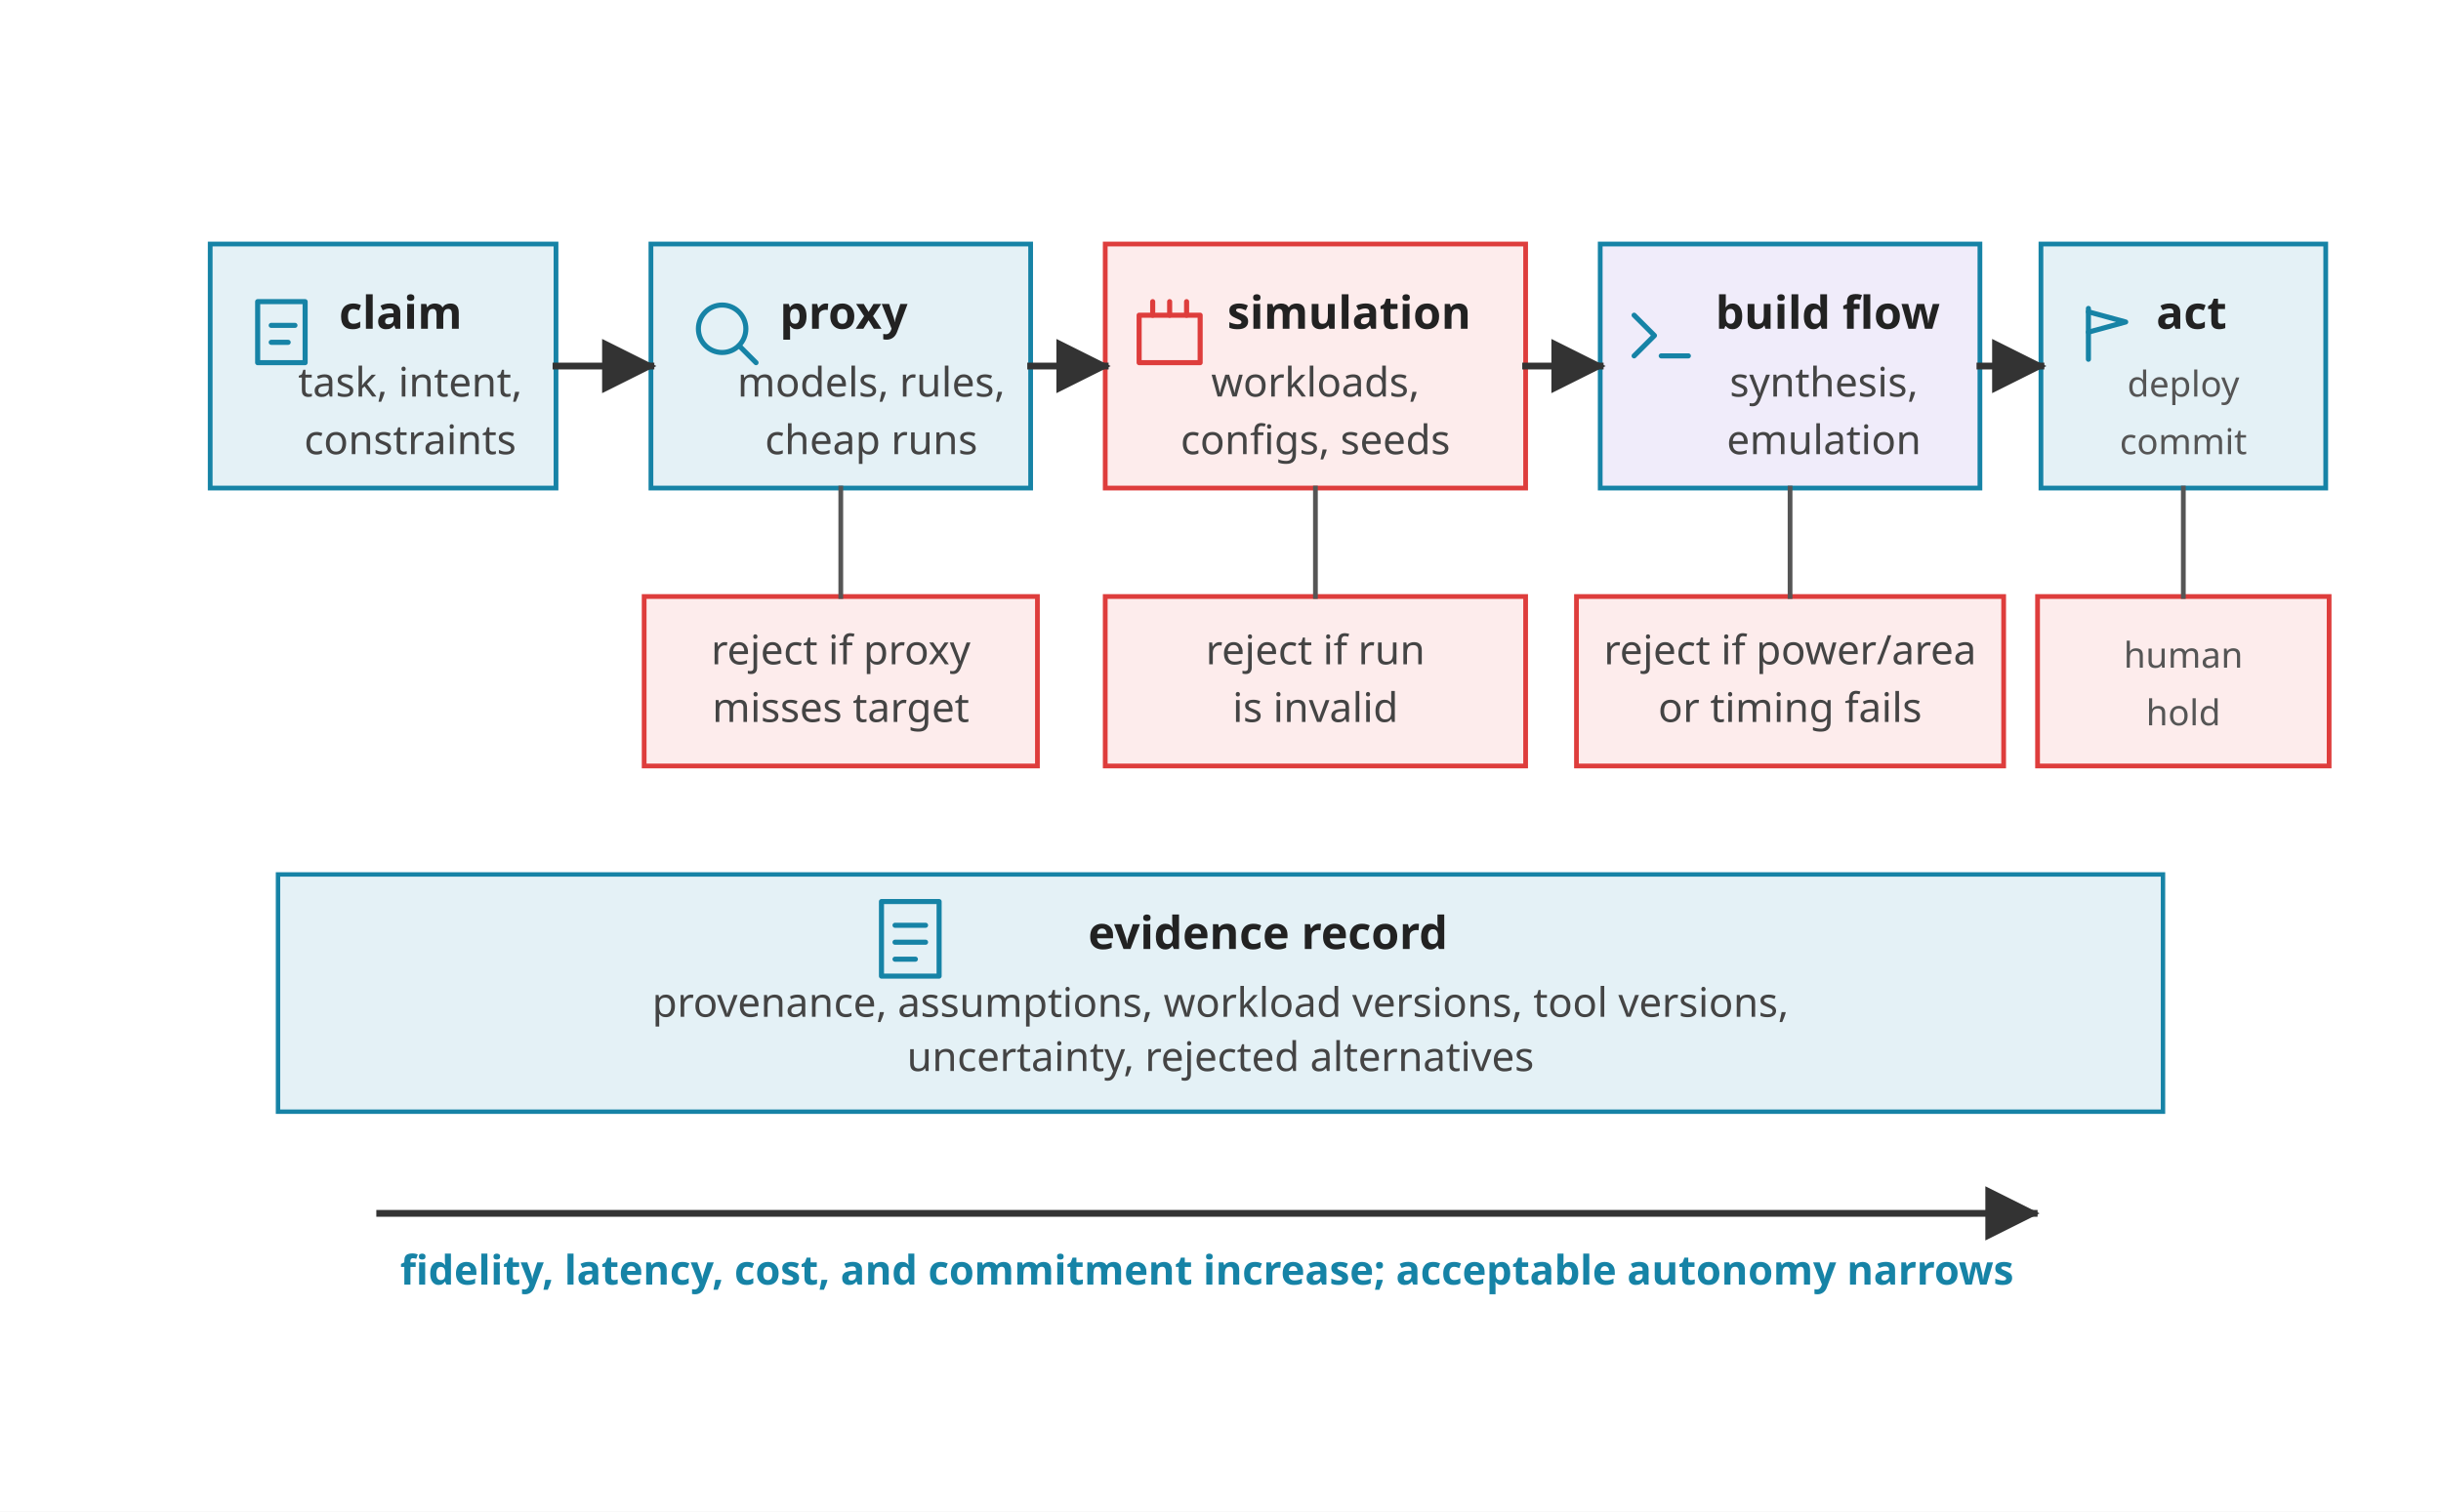
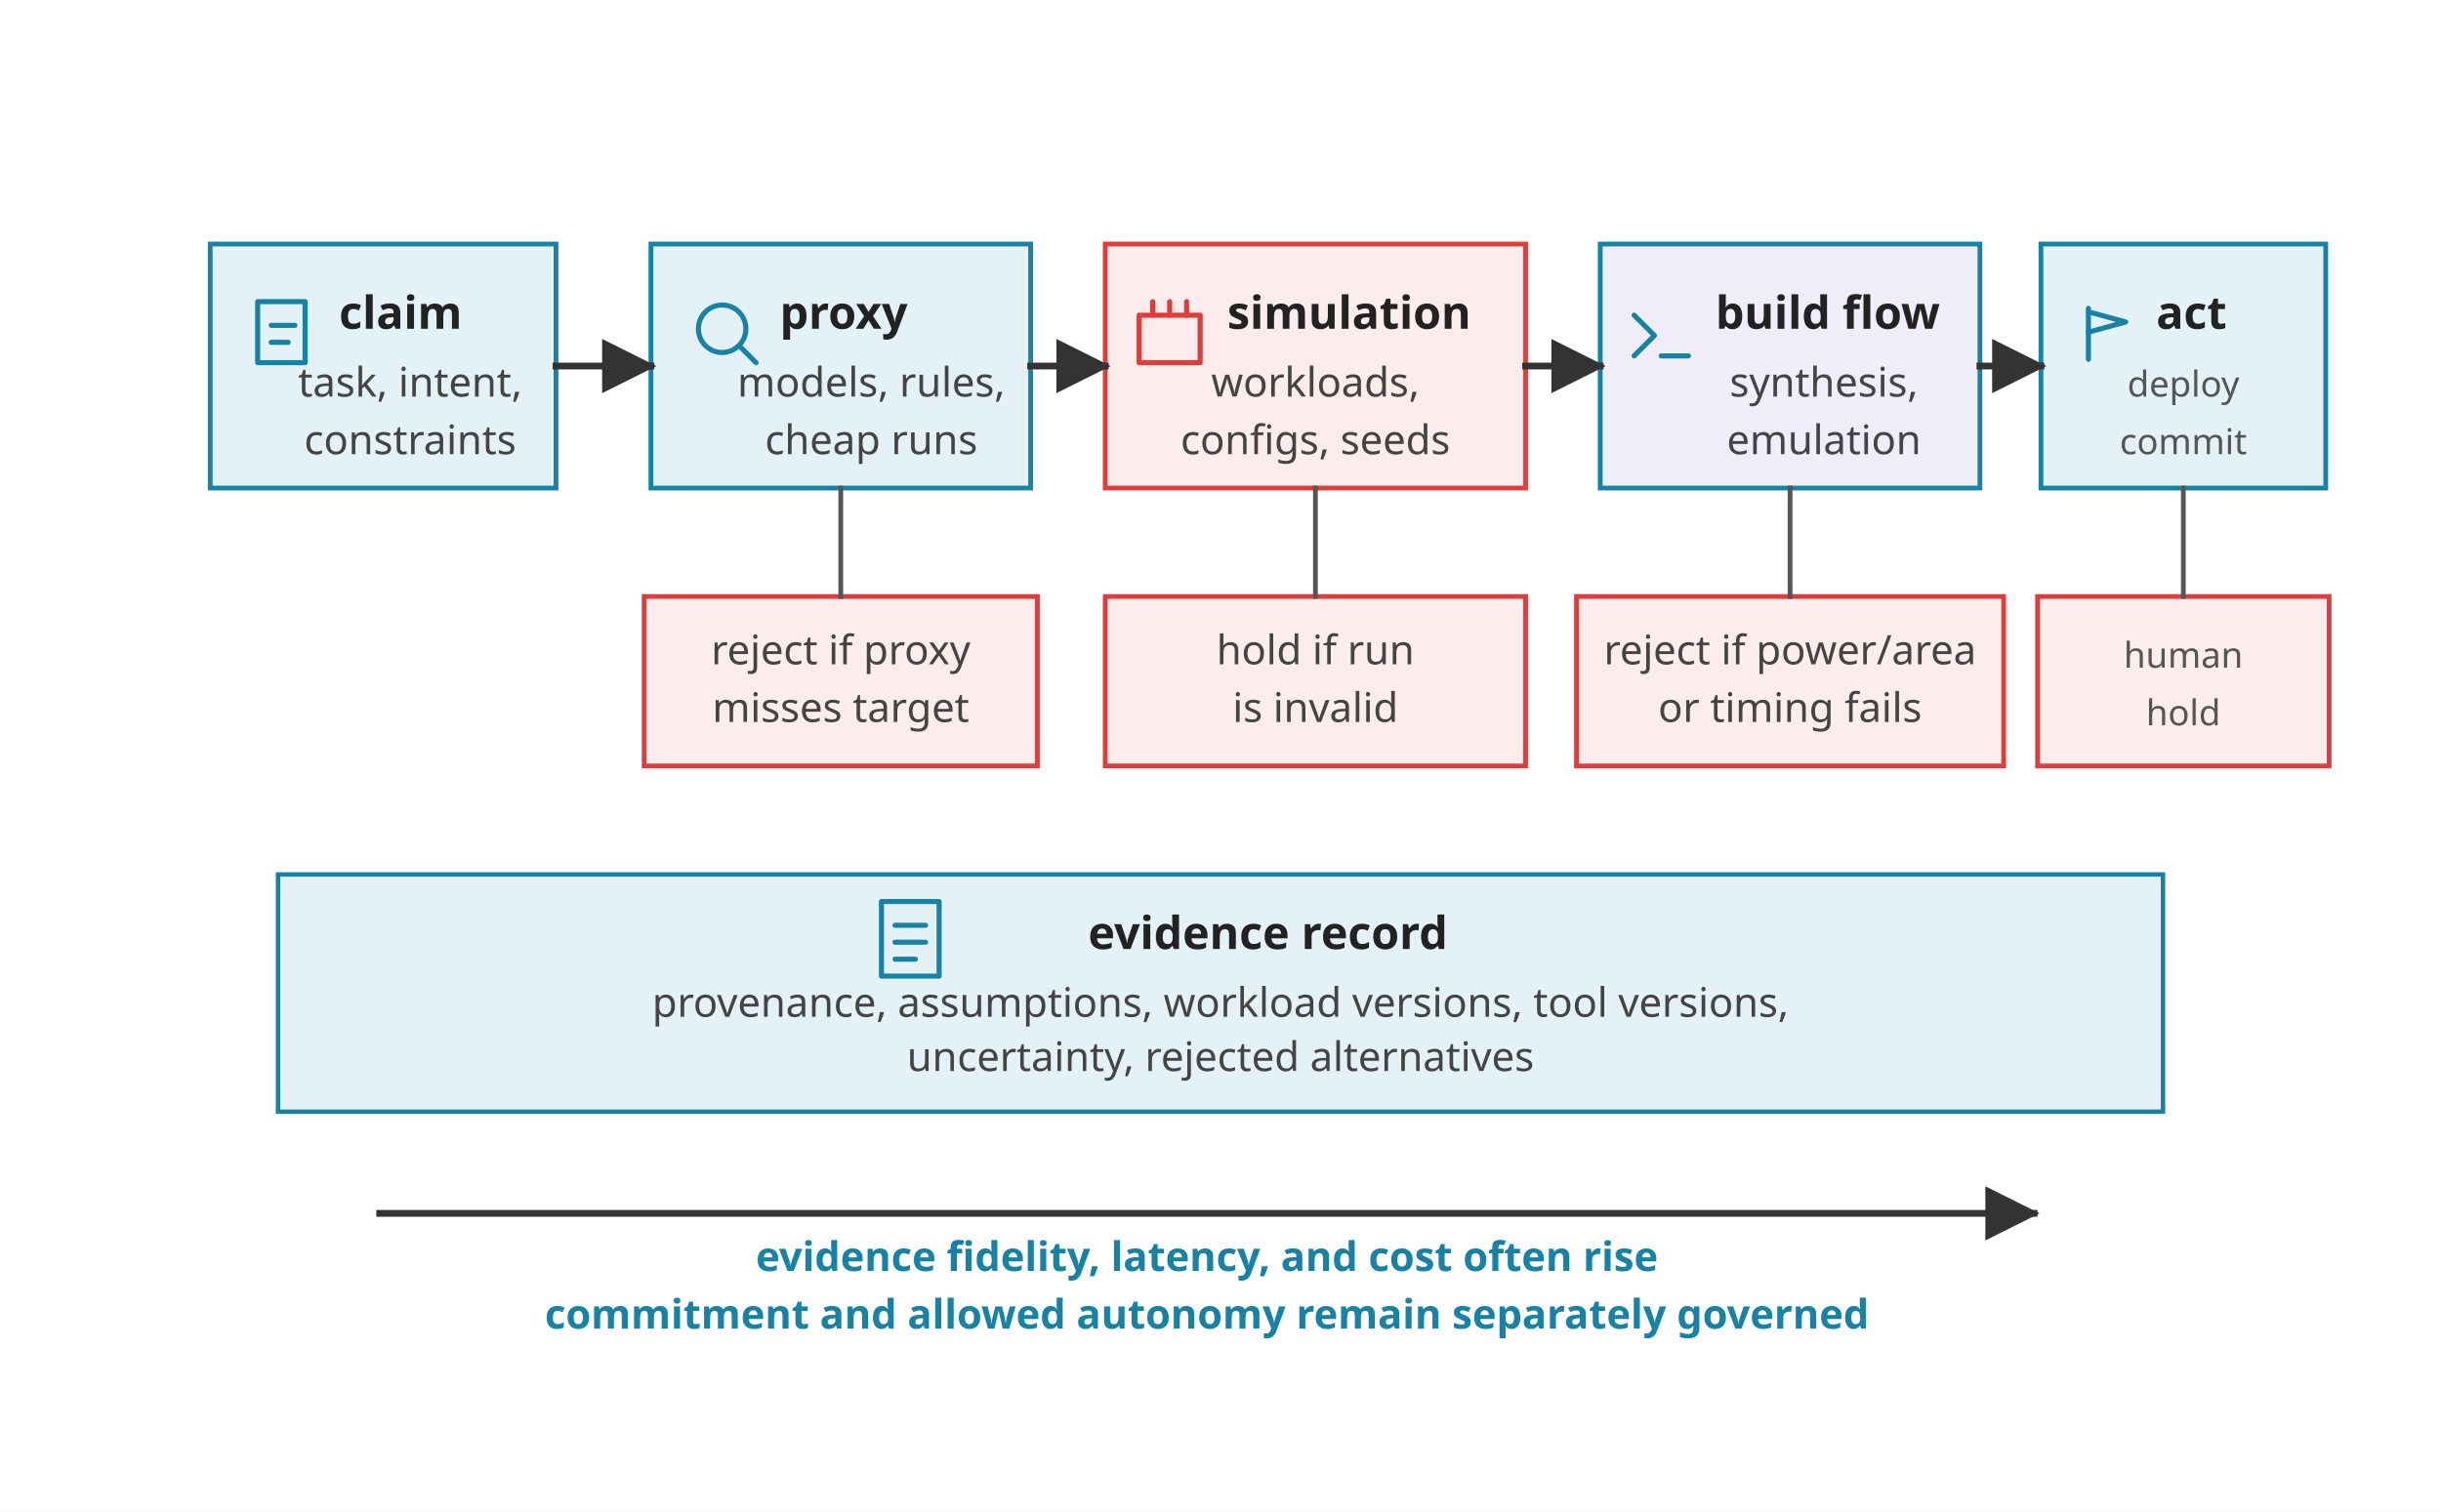
<svg xmlns="http://www.w3.org/2000/svg" viewBox="0 0 720 446" role="img">
  <defs>
    <marker id="arrow" viewBox="0 0 10 10" refX="9" refY="5" markerWidth="8" markerHeight="8" orient="auto">
      <path d="M 0 0 L 10 5 L 0 10 z" fill="#333333" />
    </marker>
    <style>
      .font { font-family: sans-serif; }
      .label { font-size: 13.4px; font-weight: 700; fill: #222222; }
      .small { font-size: 12px; fill: #444444; }
      .micro { font-size: 10.5px; fill: #555555; }
      .note { font-size: 12px; font-weight: 700; fill: #1683A6; }
      .claim { fill: #E4F1F6; stroke: #1683A6; stroke-width: 1.4; }
      .proxy { fill: #E4F1F6; stroke: #1683A6; stroke-width: 1.4; }
      .sim { fill: #FDECEC; stroke: #DE3D3C; stroke-width: 1.4; }
      .impl { fill: #F0ECFA; stroke: #1683A6; stroke-width: 1.4; }
      .commit { fill: #E4F1F6; stroke: #1683A6; stroke-width: 1.4; }
      .reject { fill: #FDECEC; stroke: #DE3D3C; stroke-width: 1.4; }
      .record { fill: #E4F1F6; stroke: #1683A6; stroke-width: 1.3; }
      .arrow { stroke: #333333; stroke-width: 2; fill: none; stroke-linecap: square; stroke-linejoin: miter; }
      .thin { stroke: #555555; stroke-width: 1.4; fill: none; stroke-linecap: square; stroke-linejoin: miter; }
      .glyph { fill: none; stroke: currentColor; stroke-width: 1.5; stroke-linecap: round; stroke-linejoin: round; }
      .glyph-claim { color: #1683A6; }
      .glyph-proxy { color: #1683A6; }
      .glyph-sim { color: #DE3D3C; }
      .glyph-impl { color: #1683A6; }
      .glyph-commit { color: #1683A6; }
      .glyph-record { color: #1683A6; }
    </style>
  </defs>
  <rect width="720" height="446" fill="#FFFFFF" />
  <g class="font" transform="translate(0,-54)">
    <rect class="claim" x="62" y="126" width="102" height="72" />
    <g class="glyph glyph-claim" transform="translate(76 143)">
      <rect x="0" y="0" width="14" height="18" />
      <path d="M 4 7 L 11 7" />
      <path d="M 4 12 L 9 12" />
    </g>
    <text class="label" x="100" y="151" text-anchor="start">claim</text>
    <text class="small" x="121" y="171" text-anchor="middle">task, intent,</text>
    <text class="small" x="121" y="188" text-anchor="middle">constraints</text>
    <rect class="proxy" x="192" y="126" width="112" height="72" />
    <g class="glyph glyph-proxy" transform="translate(205 143)">
      <circle cx="8" cy="8" r="7" />
      <path d="M 13 13 L 18 18" />
    </g>
    <text class="label" x="230" y="151" text-anchor="start">proxy</text>
    <text class="small" x="257" y="171" text-anchor="middle">models, rules,</text>
    <text class="small" x="257" y="188" text-anchor="middle">cheap runs</text>
    <rect class="sim" x="326" y="126" width="124" height="72" />
    <g class="glyph glyph-sim" transform="translate(336 143)">
      <rect x="0" y="4" width="18" height="14" />
      <path d="M 4 0 L 4 4" />
      <path d="M 9 0 L 9 4" />
      <path d="M 14 0 L 14 4" />
    </g>
    <text class="label" x="362" y="151" text-anchor="start">simulation</text>
    <text class="small" x="388" y="171" text-anchor="middle">workloads,</text>
    <text class="small" x="388" y="188" text-anchor="middle">configs, seeds</text>
    <rect class="impl" x="472" y="126" width="112" height="72" />
    <g class="glyph glyph-impl" transform="translate(480 143)">
      <path d="M 2 4 L 8 10 L 2 16" />
      <path d="M 10 16 L 18 16" />
    </g>
    <text class="label" x="506" y="151" text-anchor="start">build flow</text>
    <text class="small" x="538" y="171" text-anchor="middle">synthesis,</text>
    <text class="small" x="538" y="188" text-anchor="middle">emulation</text>
    <rect class="commit" x="602" y="126" width="84" height="72" />
    <g class="glyph glyph-commit" transform="translate(613 143)">
      <path d="M 3 2 L 3 17" />
      <path d="M 3 3 L 14 6 L 3 9" />
    </g>
    <text class="label" x="636" y="151" text-anchor="start">act</text>
    <text class="micro" x="644" y="171" text-anchor="middle">deploy</text>
    <text class="micro" x="644" y="188" text-anchor="middle">commit</text>
    <line class="arrow" x1="164" y1="162" x2="192" y2="162" marker-end="url(#arrow)" />
    <line class="arrow" x1="304" y1="162" x2="326" y2="162" marker-end="url(#arrow)" />
    <line class="arrow" x1="450" y1="162" x2="472" y2="162" marker-end="url(#arrow)" />
    <line class="arrow" x1="584" y1="162" x2="602" y2="162" marker-end="url(#arrow)" />
    <rect class="reject" x="190" y="230" width="116" height="50" />
    <text class="small" x="248" y="250" text-anchor="middle">reject if proxy</text>
    <text class="small" x="248" y="267" text-anchor="middle">misses target</text>
    <rect class="reject" x="326" y="230" width="124" height="50" />
-     <text class="small" x="388" y="250" text-anchor="middle">reject if run</text>
+     <text class="small" x="388" y="250" text-anchor="middle">hold if run</text>
    <text class="small" x="388" y="267" text-anchor="middle">is invalid</text>
    <rect class="reject" x="465" y="230" width="126" height="50" />
    <text class="small" x="528" y="250" text-anchor="middle">reject if power/area</text>
    <text class="small" x="528" y="267" text-anchor="middle">or timing fails</text>
    <rect class="reject" x="601" y="230" width="86" height="50" />
    <text class="micro" x="644" y="251" text-anchor="middle">human</text>
    <text class="micro" x="644" y="268" text-anchor="middle">hold</text>
    <line class="thin" x1="248" y1="198" x2="248" y2="230" />
    <line class="thin" x1="388" y1="198" x2="388" y2="230" />
    <line class="thin" x1="528" y1="198" x2="528" y2="230" />
    <line class="thin" x1="644" y1="198" x2="644" y2="230" />
    <rect class="record" x="82" y="312" width="556" height="70" />
    <g class="glyph glyph-record" transform="translate(260 320)">
      <rect x="0" y="0" width="17" height="22" />
      <path d="M 4 7 L 13 7" />
      <path d="M 4 12 L 13 12" />
      <path d="M 4 17 L 10 17" />
    </g>
    <text class="label" x="374" y="334" text-anchor="middle">evidence record</text>
    <text class="small" x="360" y="354" text-anchor="middle">provenance, assumptions, workload versions, tool versions,</text>
    <text class="small" x="360" y="370" text-anchor="middle">uncertainty, rejected alternatives</text>
    <line class="arrow" x1="112" y1="412" x2="600" y2="412" marker-end="url(#arrow)" />
-     <text class="note" x="356" y="433" text-anchor="middle">fidelity, latency, cost, and commitment increase; acceptable autonomy narrows</text>
+     <text class="note" x="356" y="429" text-anchor="middle">evidence fidelity, latency, and cost often rise</text>
+     <text class="note" x="356" y="446" text-anchor="middle">commitment and allowed autonomy remain separately governed</text>
  </g>
</svg>
